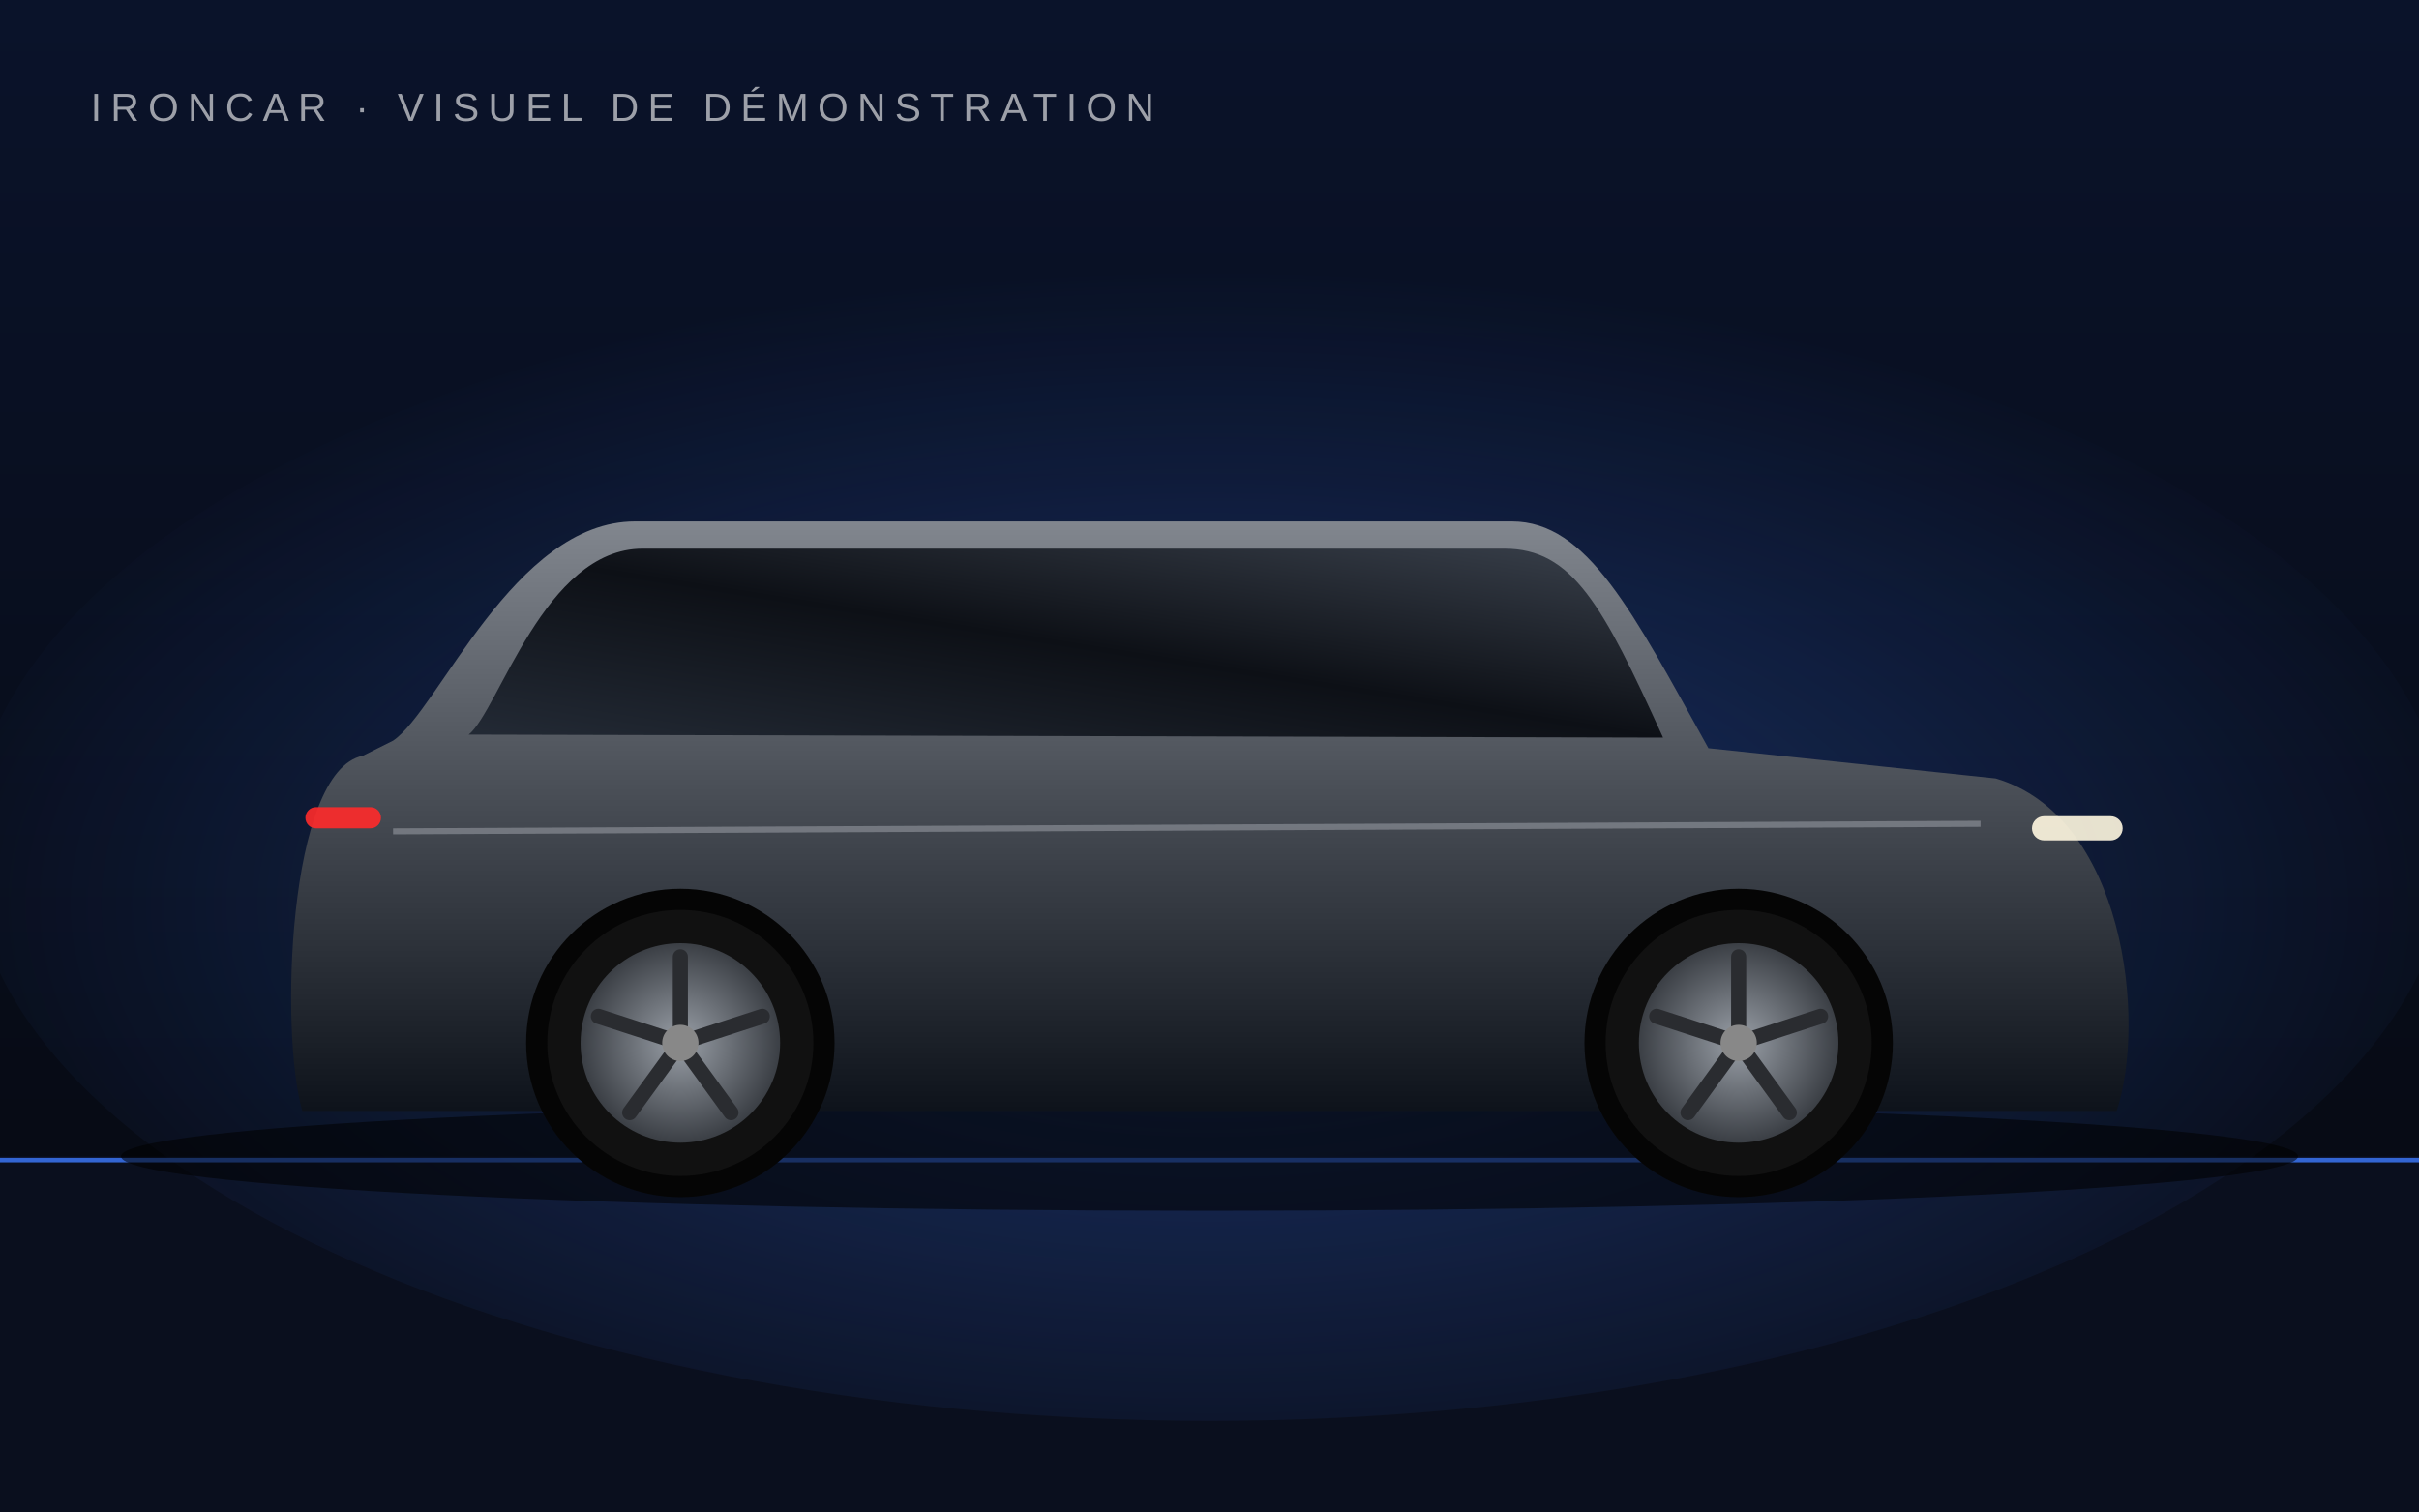
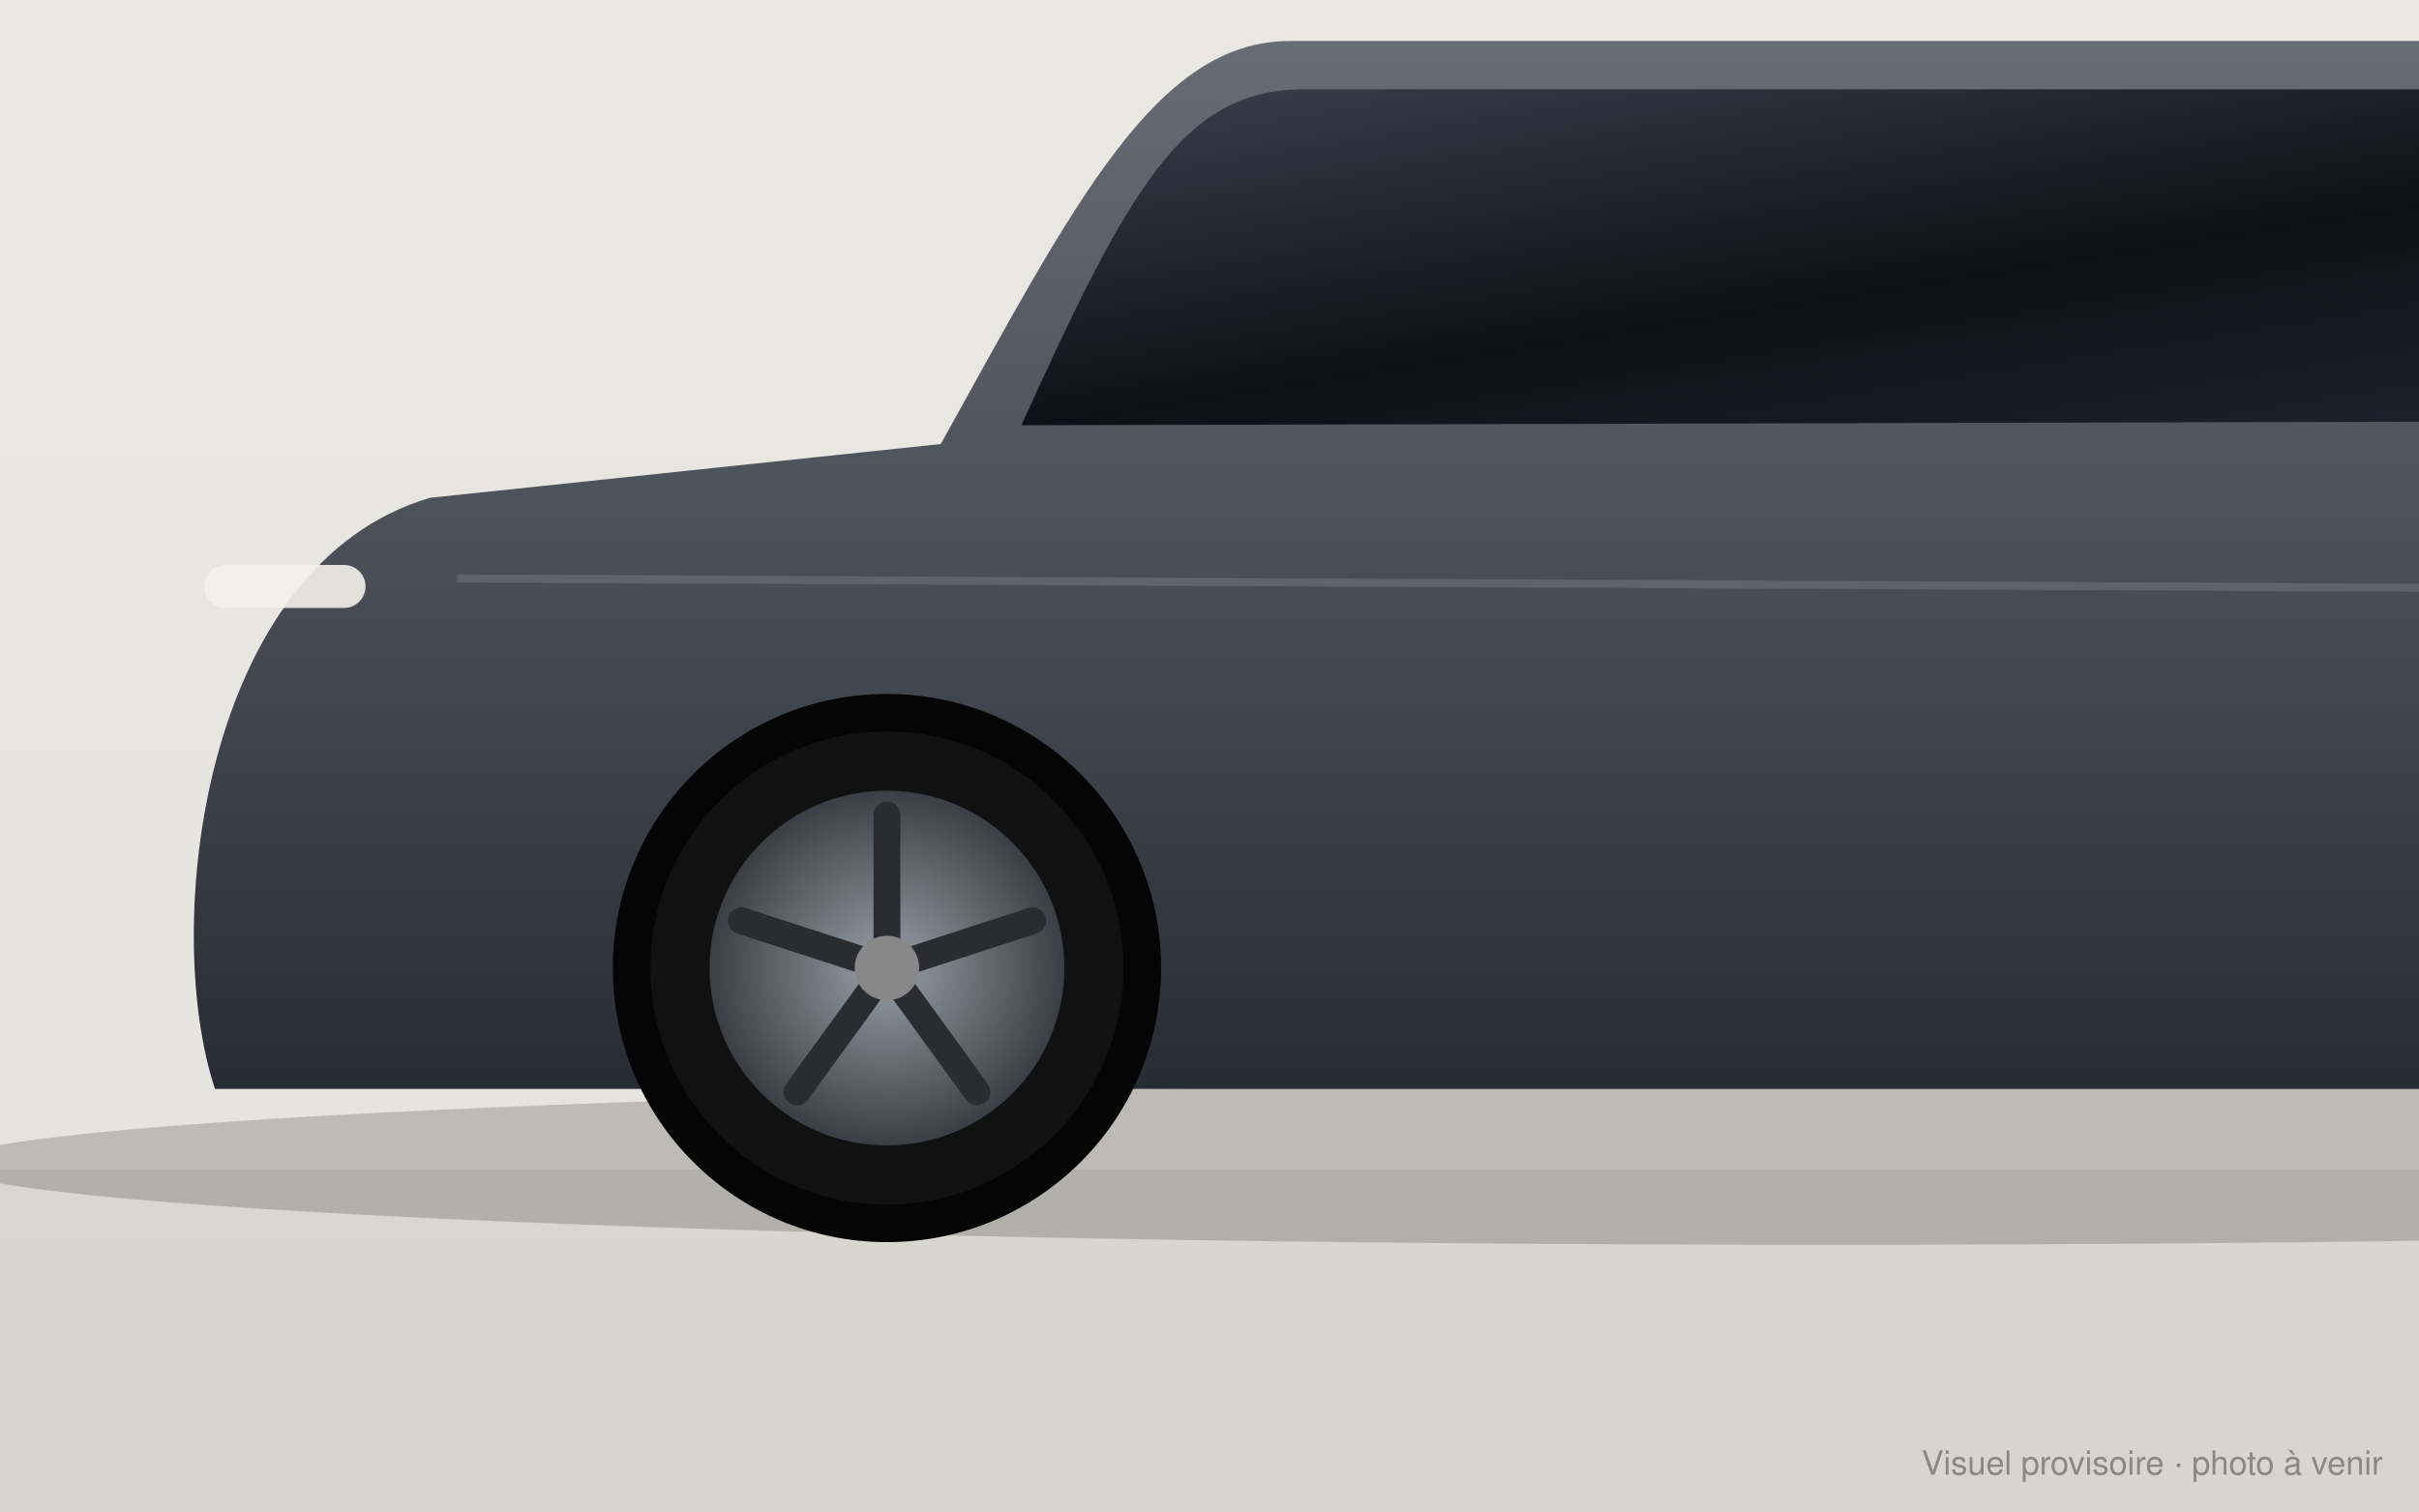
- <svg xmlns="http://www.w3.org/2000/svg" viewBox="0 0 1600 1000" width="1600" height="1000">
+ <svg xmlns="http://www.w3.org/2000/svg" viewBox="120 330 900 562" width="1600" height="1000">
  <defs>
-     <linearGradient id="bg" x1="0" y1="0" x2="0" y2="1">
-       <stop offset="0" stop-color="#0b1530" />
-       <stop offset="1" stop-color="#050608" />
+     <linearGradient id="wall" x1="0" y1="0" x2="0" y2="1">
+       <stop offset="0" stop-color="#eeede9" />
+       <stop offset="1" stop-color="#e2e0db" />
    </linearGradient>
-     <radialGradient id="spot" cx=".5" cy=".55" r=".55">
-       <stop offset="0" stop-color="#3d7bff" stop-opacity=".35" />
-       <stop offset="1" stop-color="#3d7bff" stop-opacity="0" />
-     </radialGradient>
+     <linearGradient id="floor" x1="0" y1="0" x2="0" y2="1">
+       <stop offset="0" stop-color="#d9d7d1" />
+       <stop offset="1" stop-color="#cfcdc6" />
+     </linearGradient>
  </defs>
-   <rect x="-200" y="-200" width="2000" height="1400" fill="url(#bg)" />
-   <rect x="-200" y="765" width="2000" height="500" fill="#0a0f1e" />
-   <ellipse cx="800" cy="560" rx="820" ry="380" fill="url(#spot)" />
-   <rect x="-200" y="766" width="2000" height="3" fill="#3d7bff" opacity=".8" />
-   <g transform="translate(1600 0) scale(-1 1)">
+   <rect x="-200" y="-200" width="2000" height="1400" fill="url(#wall)" />
+   <rect x="-200" y="765" width="2000" height="500" fill="url(#floor)" />
+   <g>
    <defs>
      <linearGradient id="paint" x1="0" y1="0" x2="0" y2="1">
-         <stop offset="0" stop-color="#81868e" />
-         <stop offset=".45" stop-color="#4a4f57" />
-         <stop offset="1" stop-color="#0e131b" />
+         <stop offset="0" stop-color="#686d75" />
+         <stop offset=".5" stop-color="#4a4f57" />
+         <stop offset="1" stop-color="#272c34" />
      </linearGradient>
      <linearGradient id="glass" x1="0" y1="0" x2="1" y2="1">
        <stop offset="0" stop-color="#3a414c" />
        <stop offset=".5" stop-color="#0d1016" />
        <stop offset="1" stop-color="#232a35" />
      </linearGradient>
      <radialGradient id="rim">
        <stop offset="0" stop-color="#9aa0a8" />
        <stop offset="1" stop-color="#3b3f45" />
      </radialGradient>
    </defs>
-     <ellipse cx="800" cy="765" rx="720" ry="36" fill="#000" opacity=".55" />
+     <ellipse cx="800" cy="763" rx="700" ry="30" fill="#000" opacity=".18" />
    <path d="M200,735 C180,675 195,540 280,515     L470,495 C520,405 550,345 600,345     L1180,345 C1260,345 1310,470 1340,490     L1360,500 C1410,510 1415,685 1400,735 Z" fill="url(#paint)" />
    <path d="M500,488 C540,400 560,363 605,363     L1175,363 C1240,363 1270,470 1290,486 Z" fill="url(#glass)" />
-     <path d="M290,545 L1340,550" stroke="#a4a9b1" stroke-opacity=".5" stroke-width="4" />
-     <rect x="196" y="540" width="60" height="16" rx="8" fill="#fff7e0" opacity=".9" />
-     <rect x="1348" y="534" width="50" height="14" rx="7" fill="#ff2a2a" opacity=".9" />
+     <path d="M290,545 L1340,550" stroke="#868b93" stroke-opacity=".35" stroke-width="3" />
+     <rect x="196" y="540" width="60" height="16" rx="8" fill="#f4f1ea" opacity=".9" />
+     <rect x="1348" y="534" width="50" height="14" rx="7" fill="#9c1c1c" opacity=".85" />
    <circle cx="450" cy="690" r="102" fill="#050505" />
    <circle cx="450" cy="690" r="88" fill="#111" />
    <circle cx="450" cy="690" r="66" fill="url(#rim)" />
    <rect x="445" y="628" width="10" height="58" rx="5" fill="#2a2c30" transform="rotate(0 450 690)" />
    <rect x="445" y="628" width="10" height="58" rx="5" fill="#2a2c30" transform="rotate(72 450 690)" />
    <rect x="445" y="628" width="10" height="58" rx="5" fill="#2a2c30" transform="rotate(144 450 690)" />
    <rect x="445" y="628" width="10" height="58" rx="5" fill="#2a2c30" transform="rotate(216 450 690)" />
    <rect x="445" y="628" width="10" height="58" rx="5" fill="#2a2c30" transform="rotate(288 450 690)" />
    <circle cx="450" cy="690" r="12" fill="#888" />
    <circle cx="1150" cy="690" r="102" fill="#050505" />
    <circle cx="1150" cy="690" r="88" fill="#111" />
    <circle cx="1150" cy="690" r="66" fill="url(#rim)" />
    <rect x="1145" y="628" width="10" height="58" rx="5" fill="#2a2c30" transform="rotate(0 1150 690)" />
    <rect x="1145" y="628" width="10" height="58" rx="5" fill="#2a2c30" transform="rotate(72 1150 690)" />
    <rect x="1145" y="628" width="10" height="58" rx="5" fill="#2a2c30" transform="rotate(144 1150 690)" />
    <rect x="1145" y="628" width="10" height="58" rx="5" fill="#2a2c30" transform="rotate(216 1150 690)" />
    <rect x="1145" y="628" width="10" height="58" rx="5" fill="#2a2c30" transform="rotate(288 1150 690)" />
    <circle cx="1150" cy="690" r="12" fill="#888" />
  </g>
-   <text x="60" y="80" font-family="Arial, sans-serif" font-size="26" letter-spacing="6" fill="#fff" opacity=".6">IRONCAR · VISUEL DE DÉMONSTRATION</text>
+   <text x="1006.5" y="878.512" text-anchor="end" font-family="Helvetica, Arial, sans-serif" font-size="12.375" fill="#8a8882">Visuel provisoire · photo à venir</text>
</svg>
